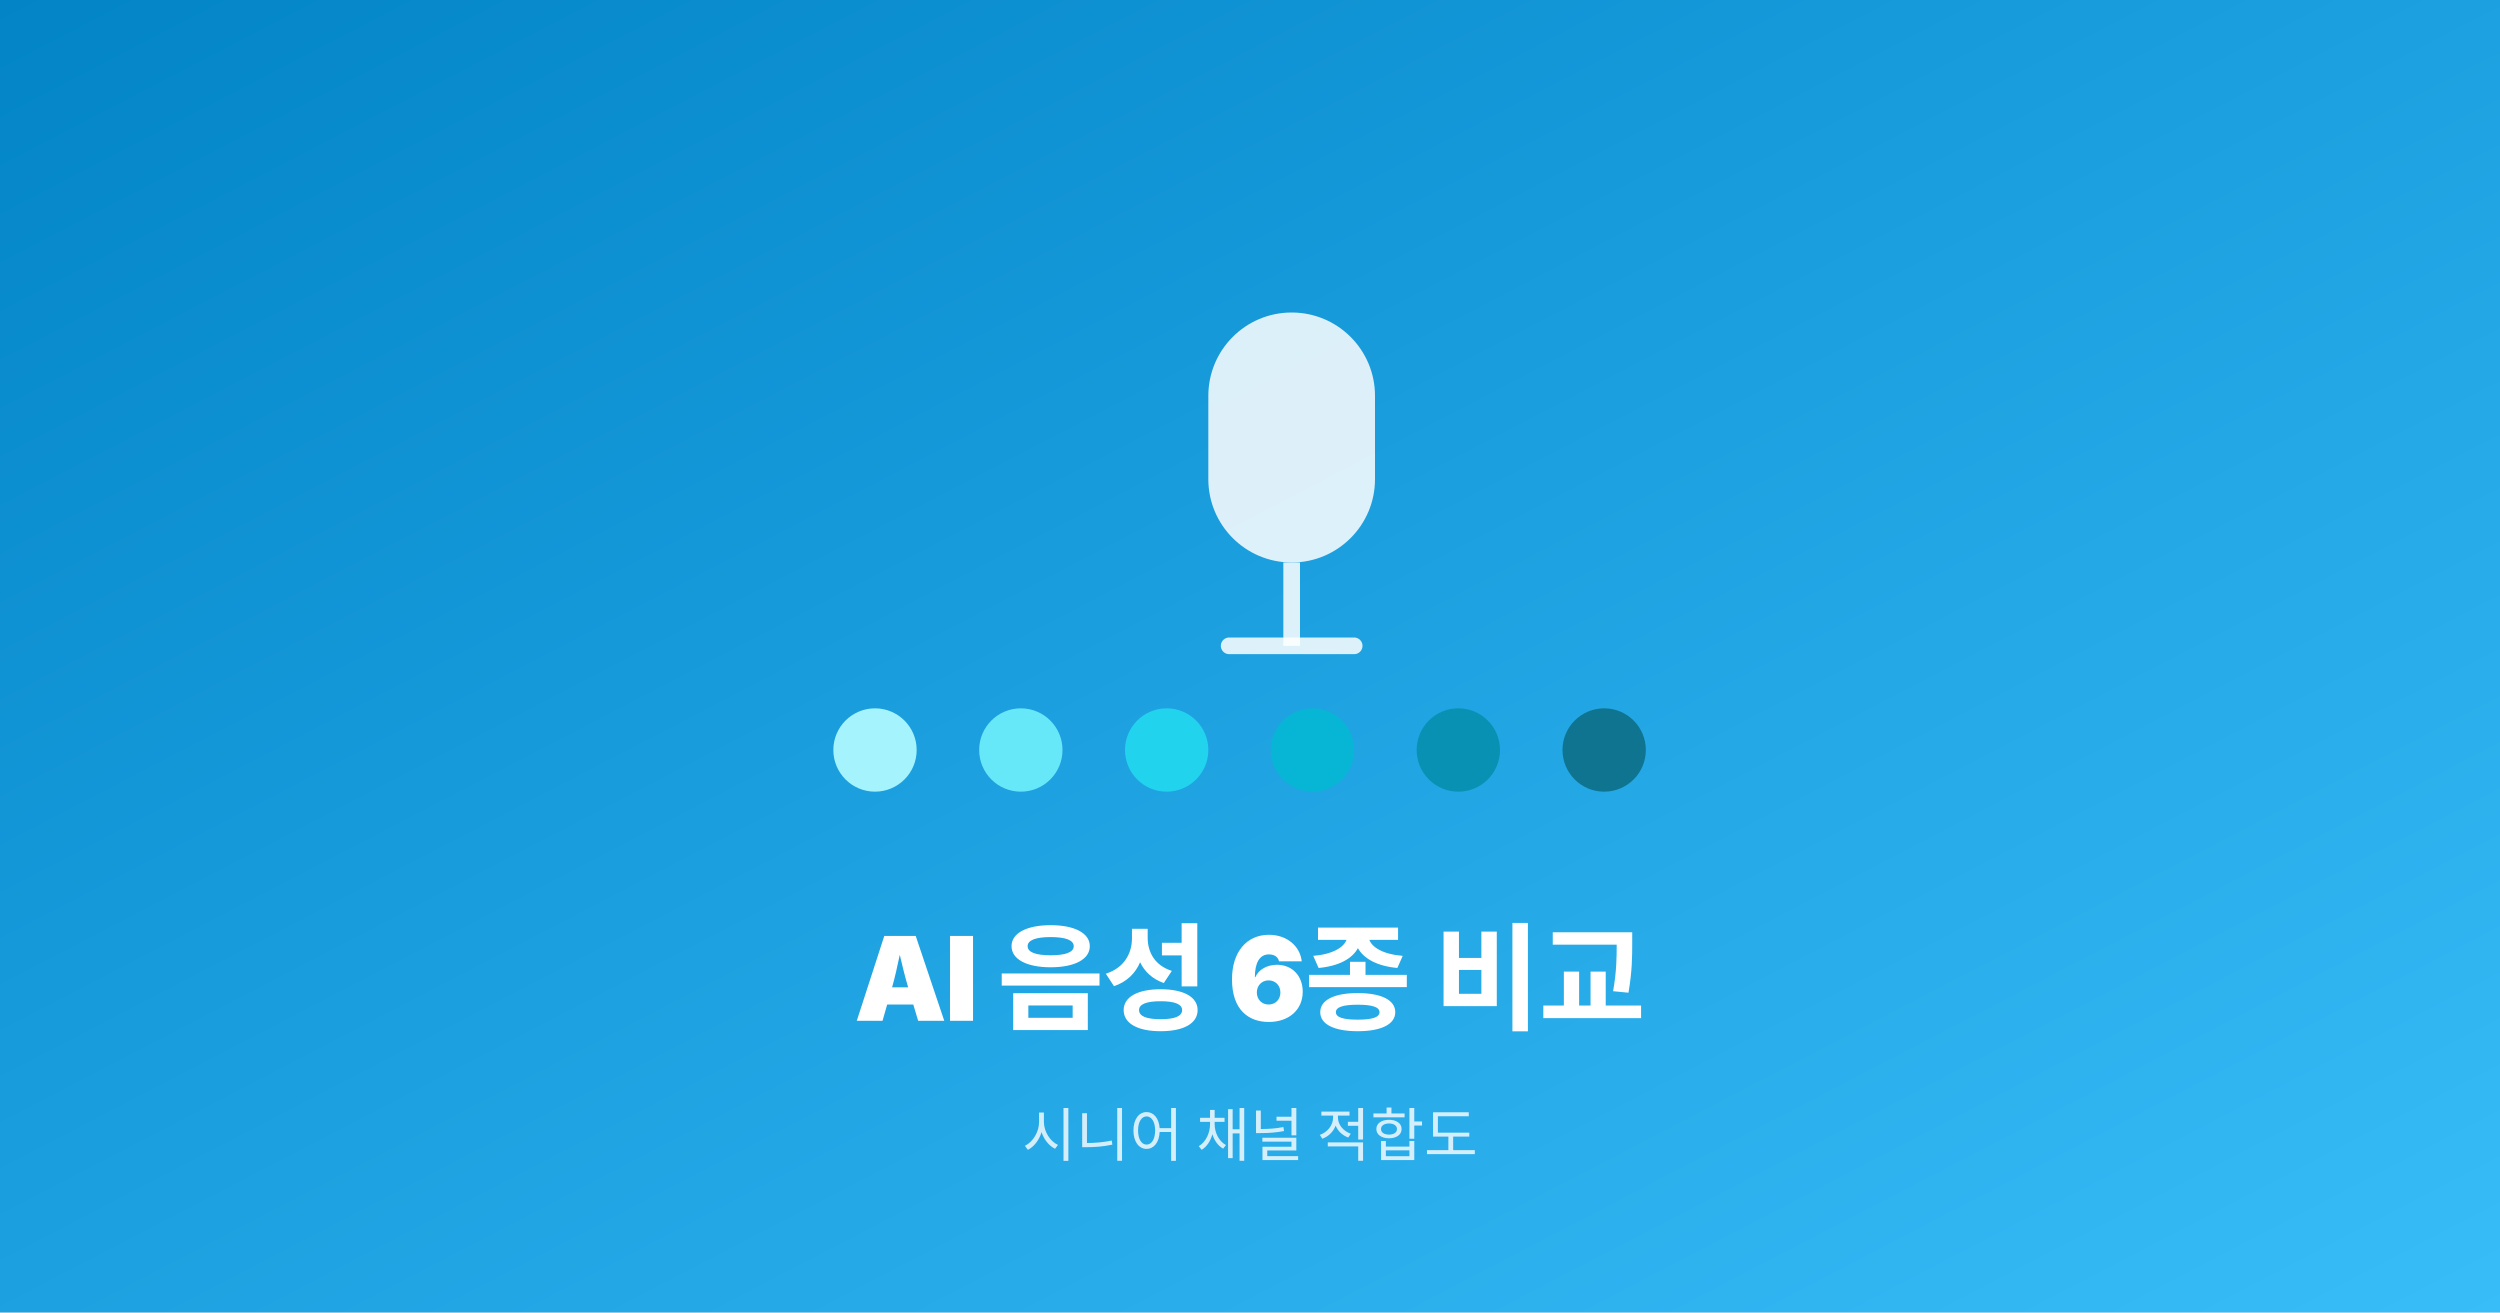
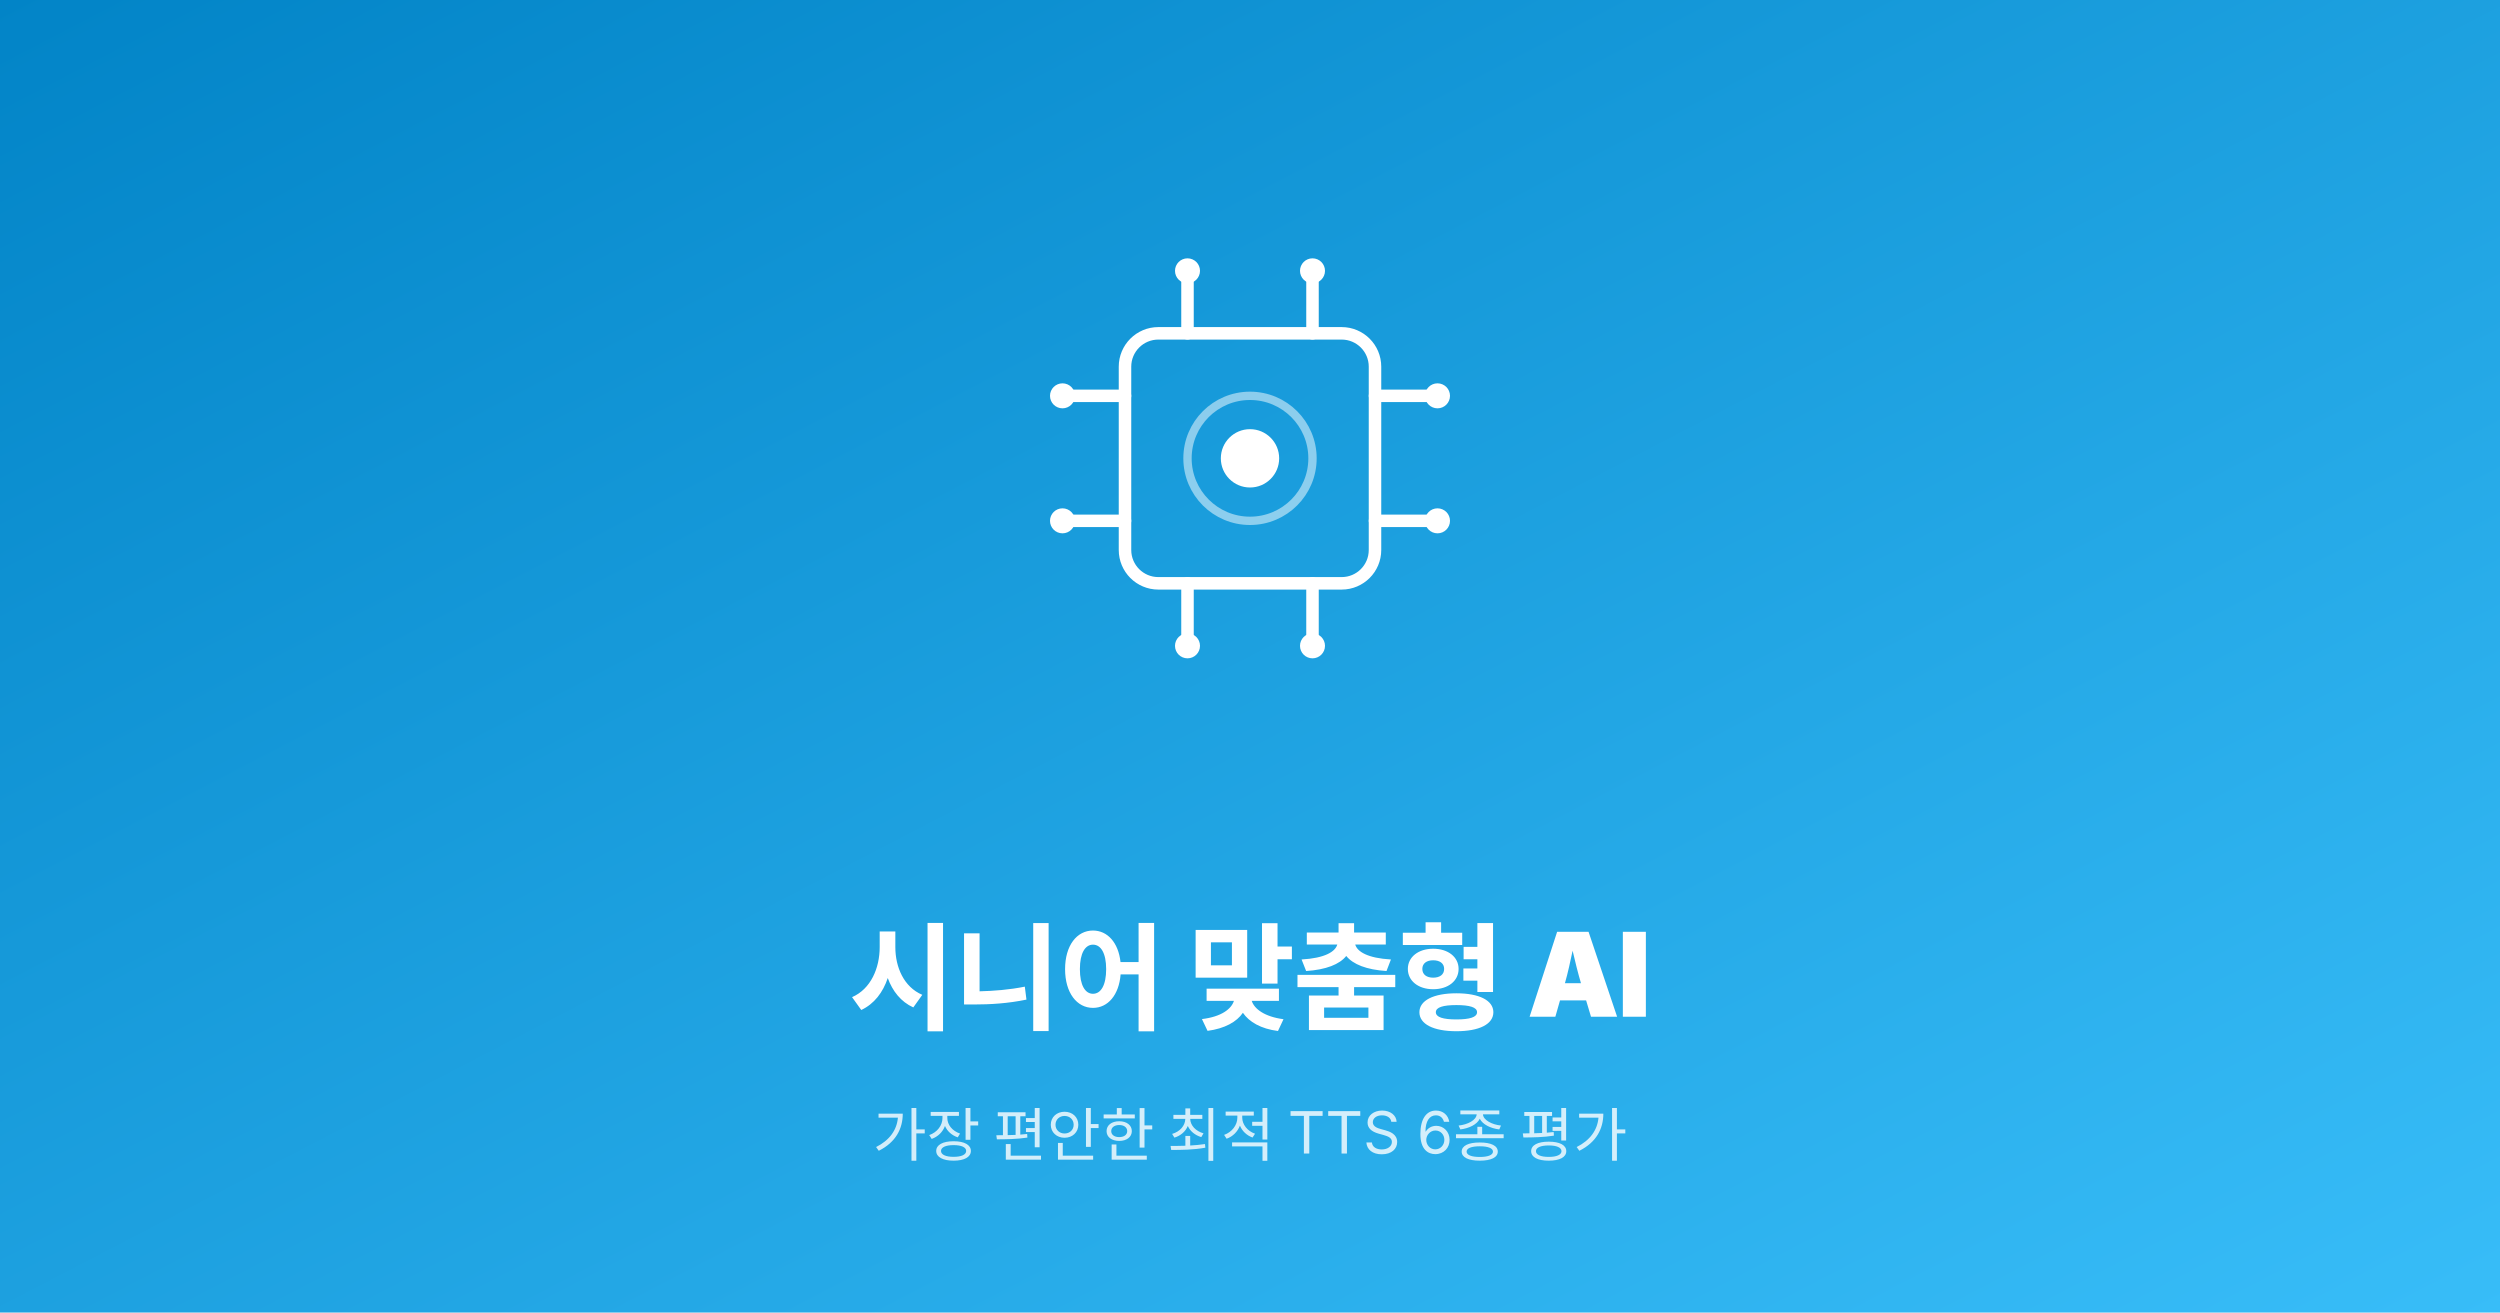
<svg xmlns="http://www.w3.org/2000/svg" viewBox="0 0 1200 630" width="1200" height="630">
  <defs>
    <linearGradient id="bg" x1="0%" y1="0%" x2="100%" y2="100%">
      <stop offset="0%" stop-color="#0284c7" />
      <stop offset="100%" stop-color="#38bdf8" />
    </linearGradient>
  </defs>
  <rect width="1200" height="630" fill="url(#bg)" />
-   <g transform="translate(540, 150)">
-     <rect x="40" y="0" width="80" height="120" rx="40" fill="rgba(255,255,255,0.85)" />
-     <line x1="80" y1="120" x2="80" y2="160" stroke="rgba(255,255,255,0.85)" stroke-width="8" />
-     <line x1="50" y1="160" x2="110" y2="160" stroke="rgba(255,255,255,0.85)" stroke-width="8" stroke-linecap="round" />
+   <g transform="translate(600, 220)">
+     <rect x="-60" y="-60" width="120" height="120" rx="16" fill="none" stroke="#ffffff" stroke-width="6" />
+     <line x1="-90" y1="-30" x2="-60" y2="-30" stroke="#ffffff" stroke-width="6" stroke-linecap="round" />
+     <line x1="-90" y1="30" x2="-60" y2="30" stroke="#ffffff" stroke-width="6" stroke-linecap="round" />
+     <line x1="60" y1="-30" x2="90" y2="-30" stroke="#ffffff" stroke-width="6" stroke-linecap="round" />
+     <line x1="60" y1="30" x2="90" y2="30" stroke="#ffffff" stroke-width="6" stroke-linecap="round" />
+     <line x1="-30" y1="-90" x2="-30" y2="-60" stroke="#ffffff" stroke-width="6" stroke-linecap="round" />
+     <line x1="30" y1="-90" x2="30" y2="-60" stroke="#ffffff" stroke-width="6" stroke-linecap="round" />
+     <line x1="-30" y1="60" x2="-30" y2="90" stroke="#ffffff" stroke-width="6" stroke-linecap="round" />
+     <line x1="30" y1="60" x2="30" y2="90" stroke="#ffffff" stroke-width="6" stroke-linecap="round" />
+     <circle cx="0" cy="0" r="30" fill="none" stroke="#ffffff" stroke-width="4" opacity="0.5" />
+     <circle cx="0" cy="0" r="14" fill="#ffffff" />
+     <circle cx="-90" cy="-30" r="6" fill="#ffffff" />
+     <circle cx="-90" cy="30" r="6" fill="#ffffff" />
+     <circle cx="90" cy="-30" r="6" fill="#ffffff" />
+     <circle cx="90" cy="30" r="6" fill="#ffffff" />
+     <circle cx="-30" cy="-90" r="6" fill="#ffffff" />
+     <circle cx="30" cy="-90" r="6" fill="#ffffff" />
+     <circle cx="-30" cy="90" r="6" fill="#ffffff" />
+     <circle cx="30" cy="90" r="6" fill="#ffffff" />
  </g>
-   <g transform="translate(420, 360)">
-     <circle cx="0" cy="0" r="20" fill="#a5f3fc" />
-     <circle cx="70" cy="0" r="20" fill="#67e8f9" />
-     <circle cx="140" cy="0" r="20" fill="#22d3ee" />
-     <circle cx="210" cy="0" r="20" fill="#06b6d4" />
-     <circle cx="280" cy="0" r="20" fill="#0891b2" />
-     <circle cx="350" cy="0" r="20" fill="#0e7490" />
-   </g>
-   <text x="600" y="490" font-size="56" font-weight="900" fill="#ffffff" text-anchor="middle" font-family="Pretendard,system-ui,-apple-system,sans-serif" letter-spacing="-0.02em">AI 음성 6종 비교</text>
-   <text x="600" y="555" font-size="28" font-weight="400" fill="#ffffff" opacity="0.8" text-anchor="middle" font-family="Pretendard,system-ui,-apple-system,sans-serif">시니어 채널 적합도</text>
+   <text x="600" y="490" font-size="56" font-weight="900" fill="#ffffff" text-anchor="middle" font-family="Pretendard,system-ui,-apple-system,sans-serif" letter-spacing="-0.02em">시니어 맞춤형 AI</text>
+   <text x="600" y="555" font-size="28" font-weight="400" fill="#ffffff" opacity="0.8" text-anchor="middle" font-family="Pretendard,system-ui,-apple-system,sans-serif">가장 편안한 최적 TTS 6종 평가</text>
</svg>
